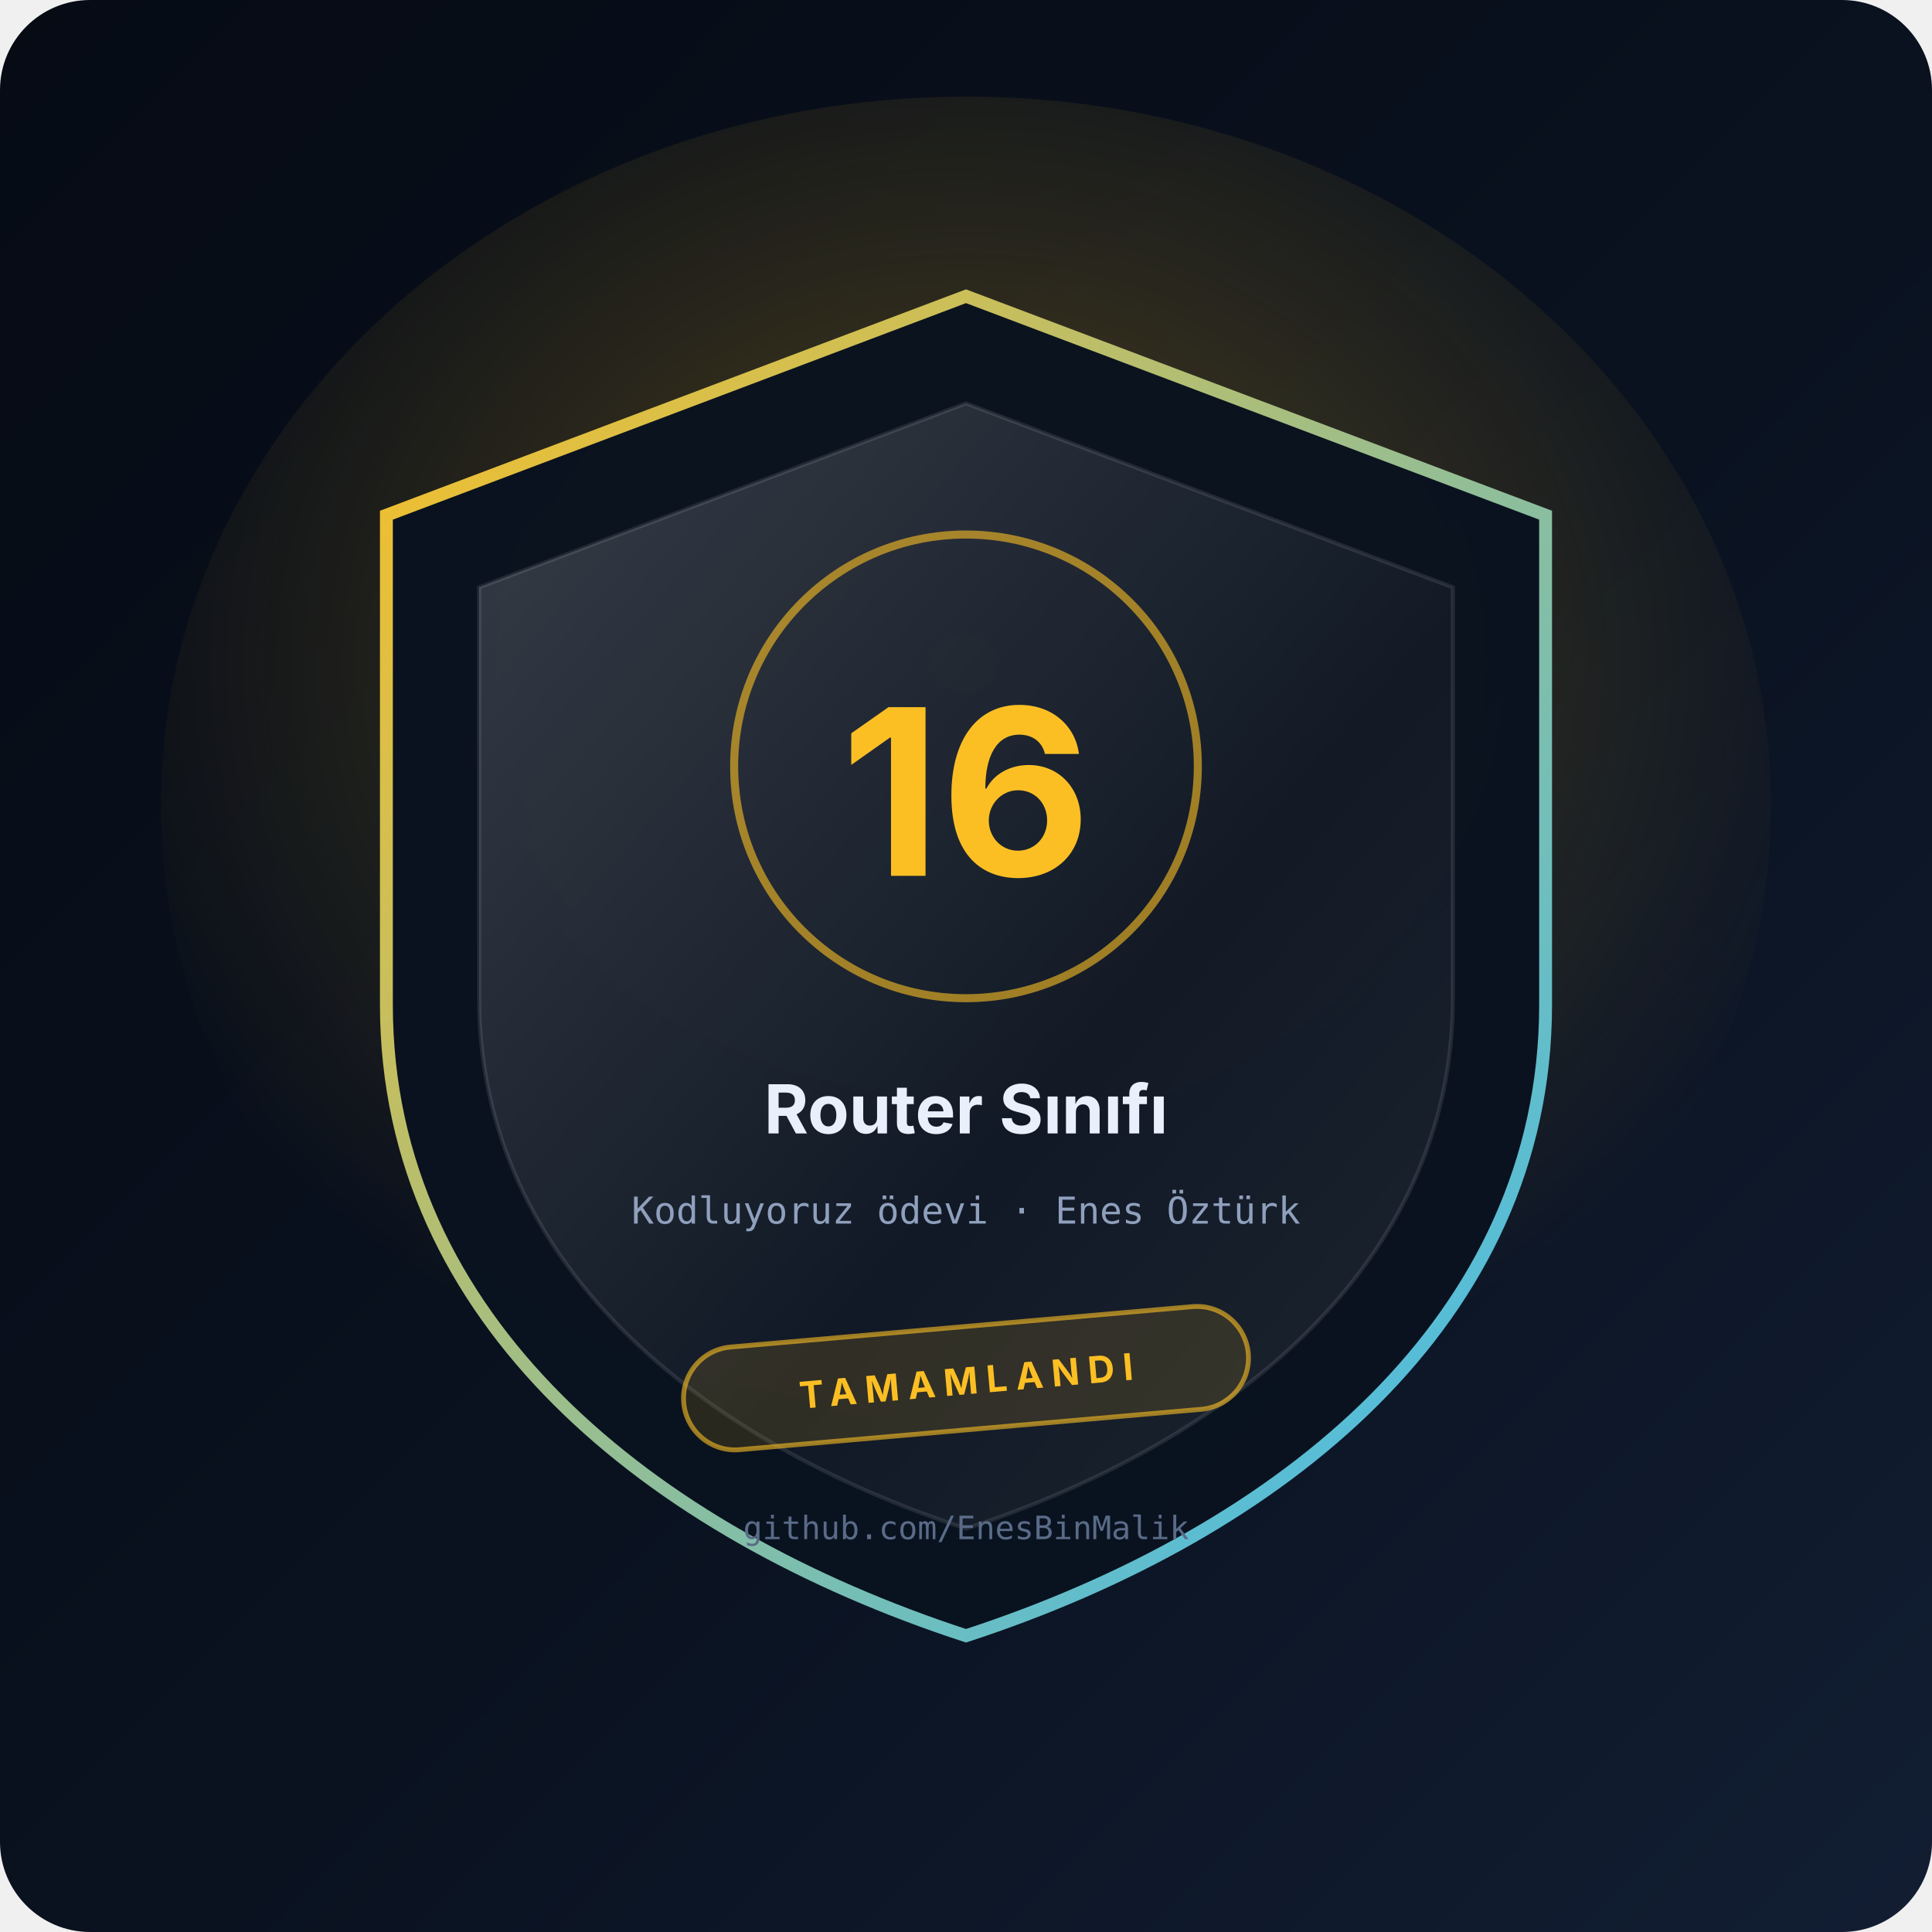
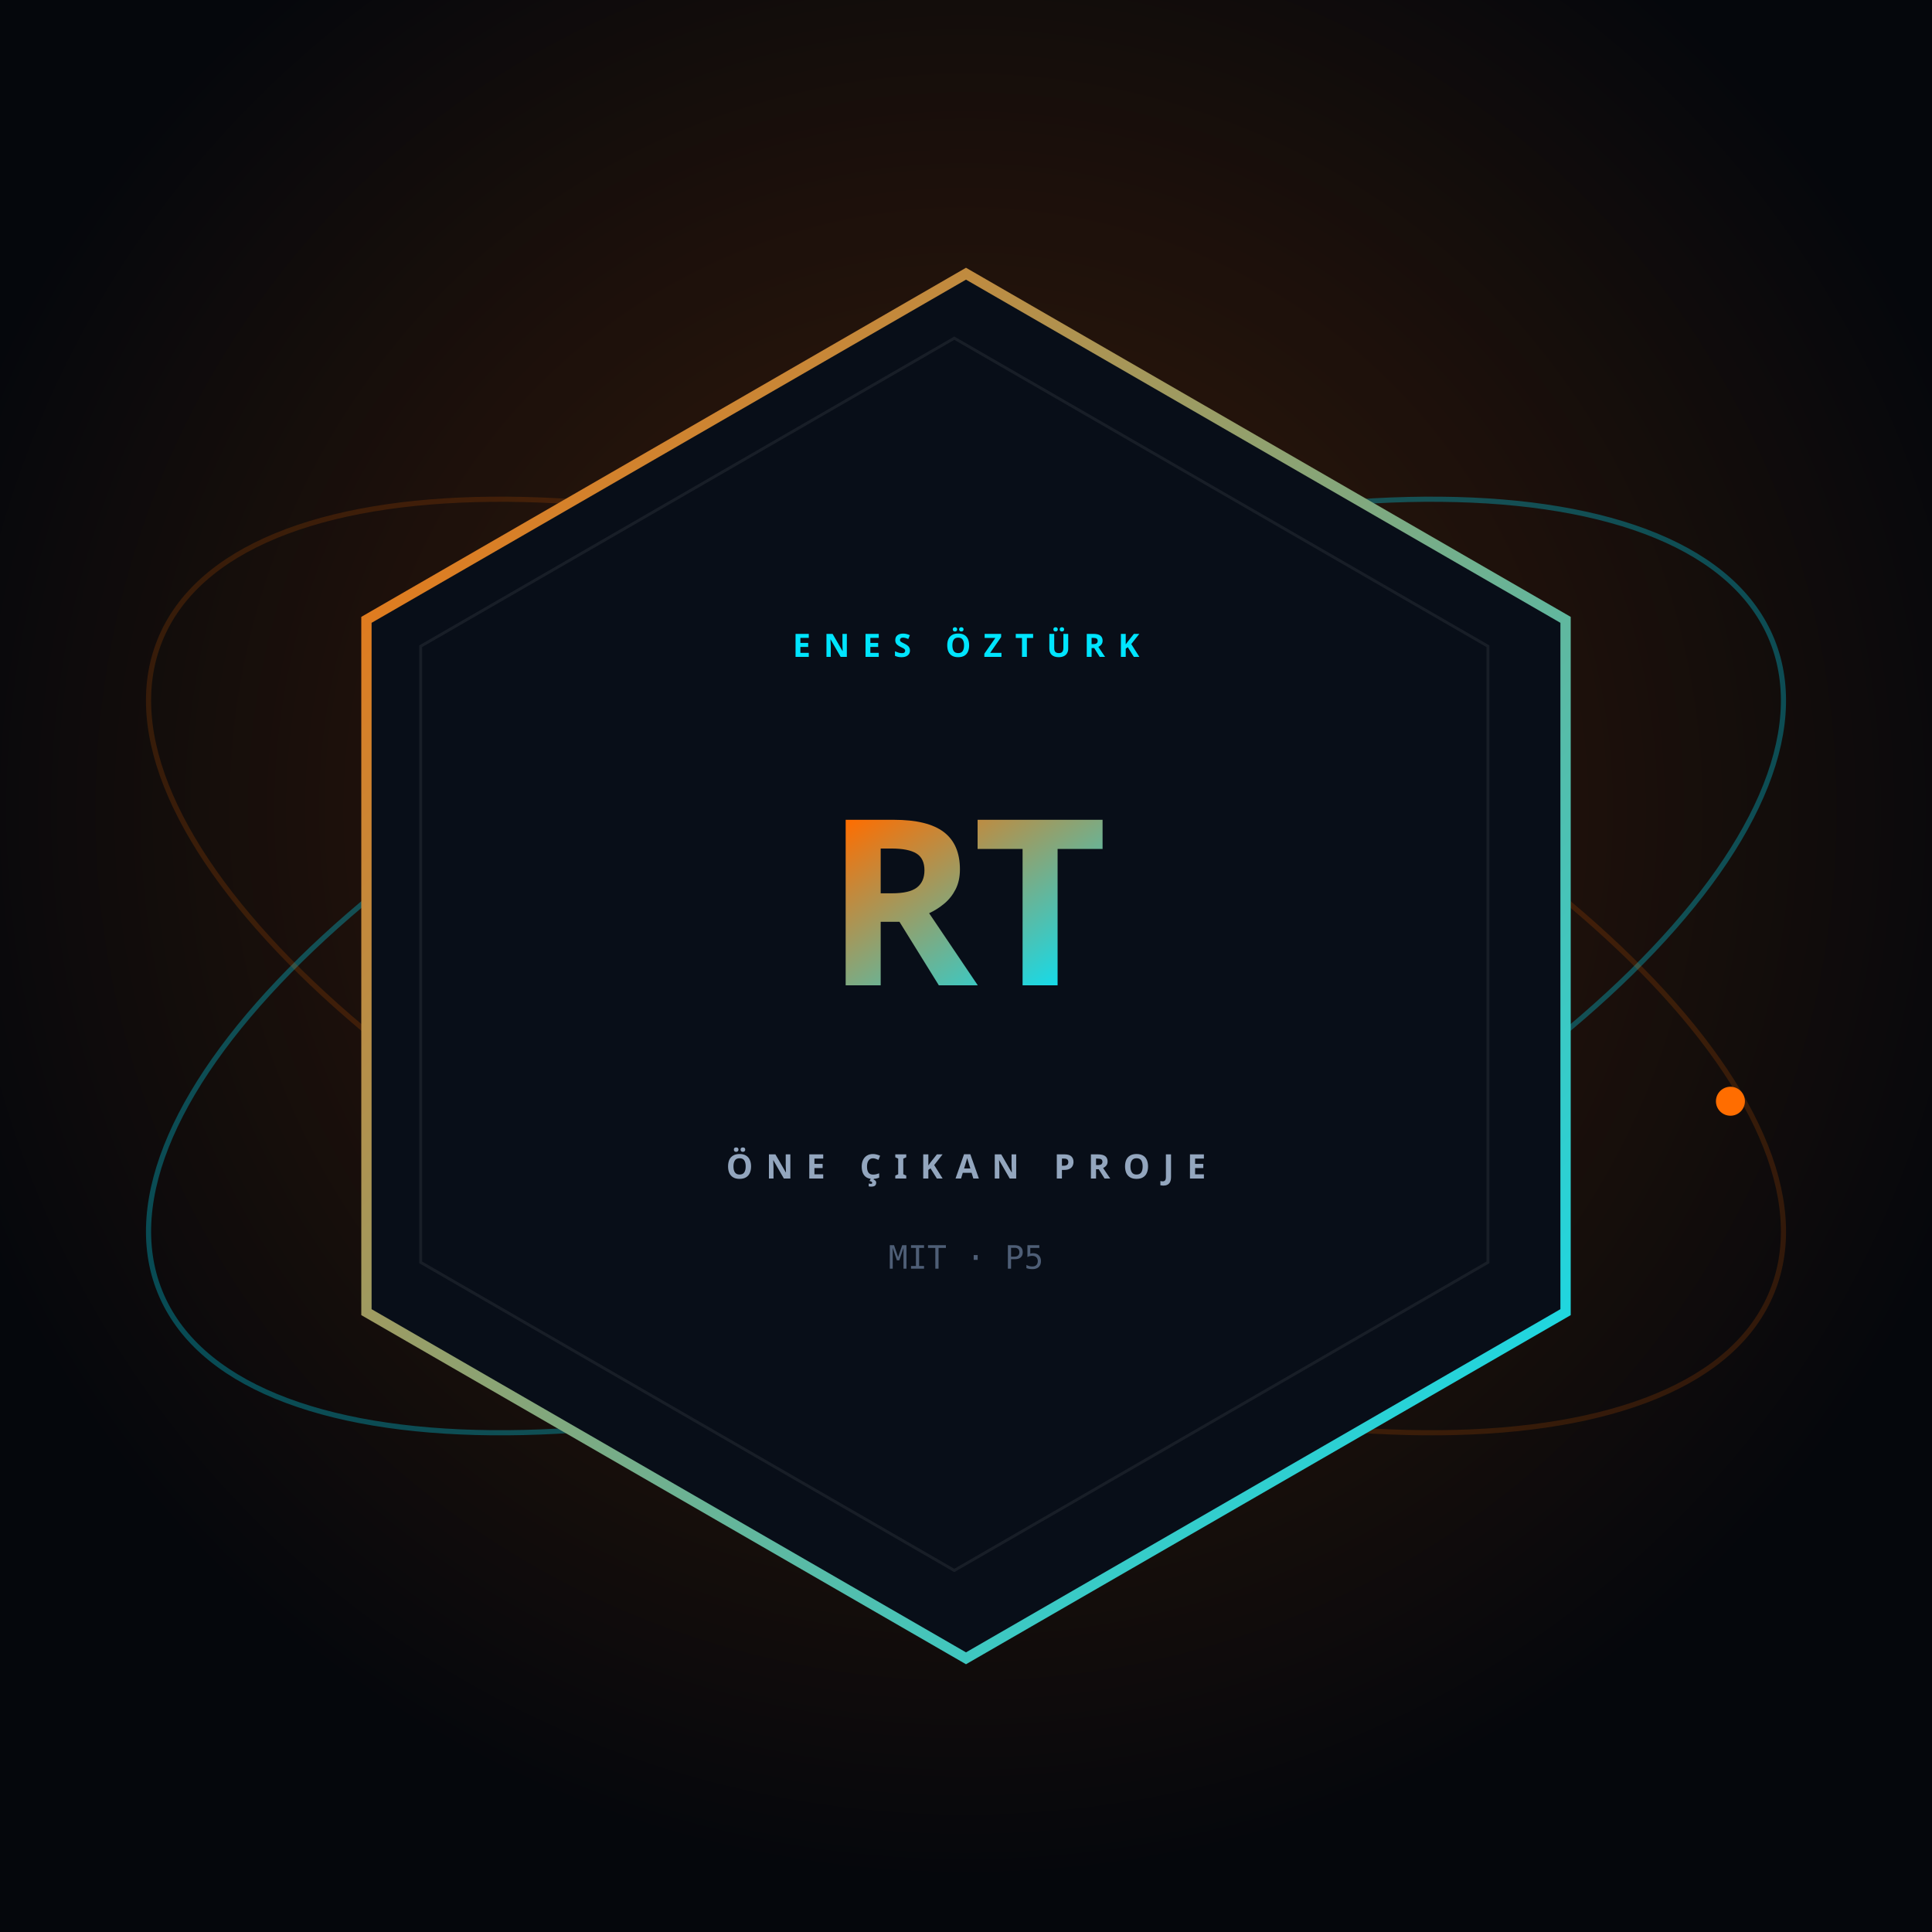
- <svg xmlns="http://www.w3.org/2000/svg" viewBox="0 0 600 600" width="600" height="600" role="img" aria-label="Router Sınıfı — Enes Öztürk imzalı rozet">
+ <svg xmlns="http://www.w3.org/2000/svg" width="600" height="600" viewBox="0 0 600 600" role="img" aria-label="Router Sınıfı rozeti">
+   <style>.t{font-family:'Segoe UI',system-ui,sans-serif}.ttl{font-family:'Segoe UI',system-ui,sans-serif;font-weight:700;letter-spacing:-1.5px}.m{font-family:'Consolas',monospace}.cap{font-family:'Segoe UI',sans-serif;font-weight:700;letter-spacing:4px}.ser{font-family:Georgia,serif;font-style:italic}</style>
  <defs>
-     <linearGradient id="bg" x1="0" y1="0" x2="1" y2="1">
-       <stop offset="0" stop-color="#060B14" />
-       <stop offset="55%" stop-color="#0A1220" />
-       <stop offset="100%" stop-color="#121E33" />
+     <linearGradient id="ac" x1="0" y1="0" x2="1" y2="1">
+       <stop offset="0" stop-color="#FF6D00" />
+       <stop offset="1" stop-color="#00E5FF" />
    </linearGradient>
-     <linearGradient id="acc" x1="0" y1="0" x2="1" y2="1">
-       <stop offset="0" stop-color="#FBBF24" />
-       <stop offset="100%" stop-color="#38BDF8" />
-     </linearGradient>
-     <linearGradient id="metal" x1="0" y1="0" x2="1" y2="1">
-       <stop offset="0" stop-color="#FFFFFF" stop-opacity="0.18" />
-       <stop offset="60%" stop-color="#FFFFFF" stop-opacity="0.03" />
-       <stop offset="100%" stop-color="#FFFFFF" stop-opacity="0.08" />
-     </linearGradient>
-     <radialGradient id="glow" cx="50%" cy="40%" r="55%">
-       <stop offset="0" stop-color="#FBBF24" stop-opacity="0.28" />
-       <stop offset="100%" stop-color="#FBBF24" stop-opacity="0" />
+     <radialGradient id="gl" cx="0.5" cy="0.42" r="0.55">
+       <stop offset="0" stop-color="#FF6D00" stop-opacity="0.22" />
+       <stop offset="1" stop-color="#FF6D00" stop-opacity="0" />
    </radialGradient>
-     <style>.t{font-family:'Segoe UI',Inter,system-ui,-apple-system,Arial,sans-serif}.m{font-family:'JetBrains Mono','Cascadia Code',Consolas,monospace}.cap{font-family:'Segoe UI',Inter,system-ui,-apple-system,Arial,sans-serif;font-weight:700;letter-spacing:2.6px}</style>
  </defs>
-   <rect width="600" height="600" rx="28" fill="url(#bg)" />
-   <ellipse cx="300" cy="250" rx="250" ry="220" fill="url(#glow)" />
-   <path d="M300 92 L480 160 V312 C480 410 398 476 300 508 C202 476 120 410 120 312 V160 Z" fill="#0A1220" fill-opacity="0.96" stroke="url(#acc)" stroke-width="4" />
-   <g transform="translate(300,300) scale(0.84) translate(-300,-300)">
-     <path d="M300 92 L480 160 V312 C480 410 398 476 300 508 C202 476 120 410 120 312 V160 Z" fill="url(#metal)" stroke="#FFFFFF" stroke-opacity="0.10" stroke-width="1.5" />
-   </g>
-   <circle cx="300" cy="238" r="72" fill="none" stroke="#FBBF24" stroke-opacity="0.6" stroke-width="2.5" />
-   <text x="300" y="272" text-anchor="middle" class="t" font-size="72" font-weight="700" fill="#FBBF24">16</text>
-   <text x="300" y="352" text-anchor="middle" class="t" font-size="21" font-weight="700" fill="#E9F0FB">Router Sınıfı</text>
-   <text x="300" y="380" text-anchor="middle" class="m" font-size="11.5" fill="#8FA0BD">Kodluyoruz ödevi · Enes Öztürk</text>
-   <g transform="rotate(-5 300 428)">
-     <rect x="212" y="412" width="176" height="32" rx="16" fill="#FBBF24" fill-opacity="0.13" stroke="#FBBF24" stroke-opacity="0.6" stroke-width="1.5" />
-     <text x="300" y="433" text-anchor="middle" class="cap" font-size="11.5" fill="#FBBF24">TAMAMLANDI</text>
-   </g>
-   <text x="300" y="478" text-anchor="middle" class="m" font-size="10" fill="#5A6B88">github.com/EnesBinMalik</text>
+   <rect width="600" height="600" fill="#05070C" />
+   <rect width="600" height="600" fill="url(#gl)" />
+   <ellipse cx="300.0" cy="300.0" rx="270" ry="112" fill="none" stroke="#00E5FF" stroke-opacity="0.30" stroke-width="1.6" transform="rotate(-22 300.0 300.0)" />
+   <ellipse cx="300.0" cy="300.0" rx="270" ry="112" fill="none" stroke="#FF6D00" stroke-opacity="0.16" stroke-width="1.6" transform="rotate(22 300.0 300.0)" />
+   <circle cx="537.4" cy="342.0" r="4.5" fill="#FF6D00" />
+   <polygon points="486.2,192.5 486.2,407.5 300.0,515.0 113.8,407.5 113.8,192.5 300.0,85.0" fill="#080E18" stroke="url(#ac)" stroke-width="3.2" />
+   <polygon points="486.2,192.5 486.2,407.5 300.0,515.0 113.8,407.5 113.8,192.5 300.0,85.0" fill="none" stroke="#FFFFFF" stroke-opacity="0.07" stroke-width="1" transform="scale(0.89) translate(33.0 33.0)" />
+   <text x="300.0" y="204.0" text-anchor="middle" class="cap" font-size="10" fill="#00E5FF">ENES ÖZTÜRK</text>
+   <text x="300.0" y="306.0" text-anchor="middle" class="ttl" font-size="72" fill="url(#ac)">RT</text>
+   <line x1="220.0" y1="334.0" x2="380.0" y2="334.0" stroke="url(#ac)" stroke-width="2" />
+   <text x="300.0" y="366.0" text-anchor="middle" class="cap" font-size="10.5" fill="#93A6BE">ÖNE ÇIKAN PROJE</text>
+   <text x="300.0" y="394.0" text-anchor="middle" class="m" font-size="10" fill="#4E5E76">MIT · P5</text>
</svg>
